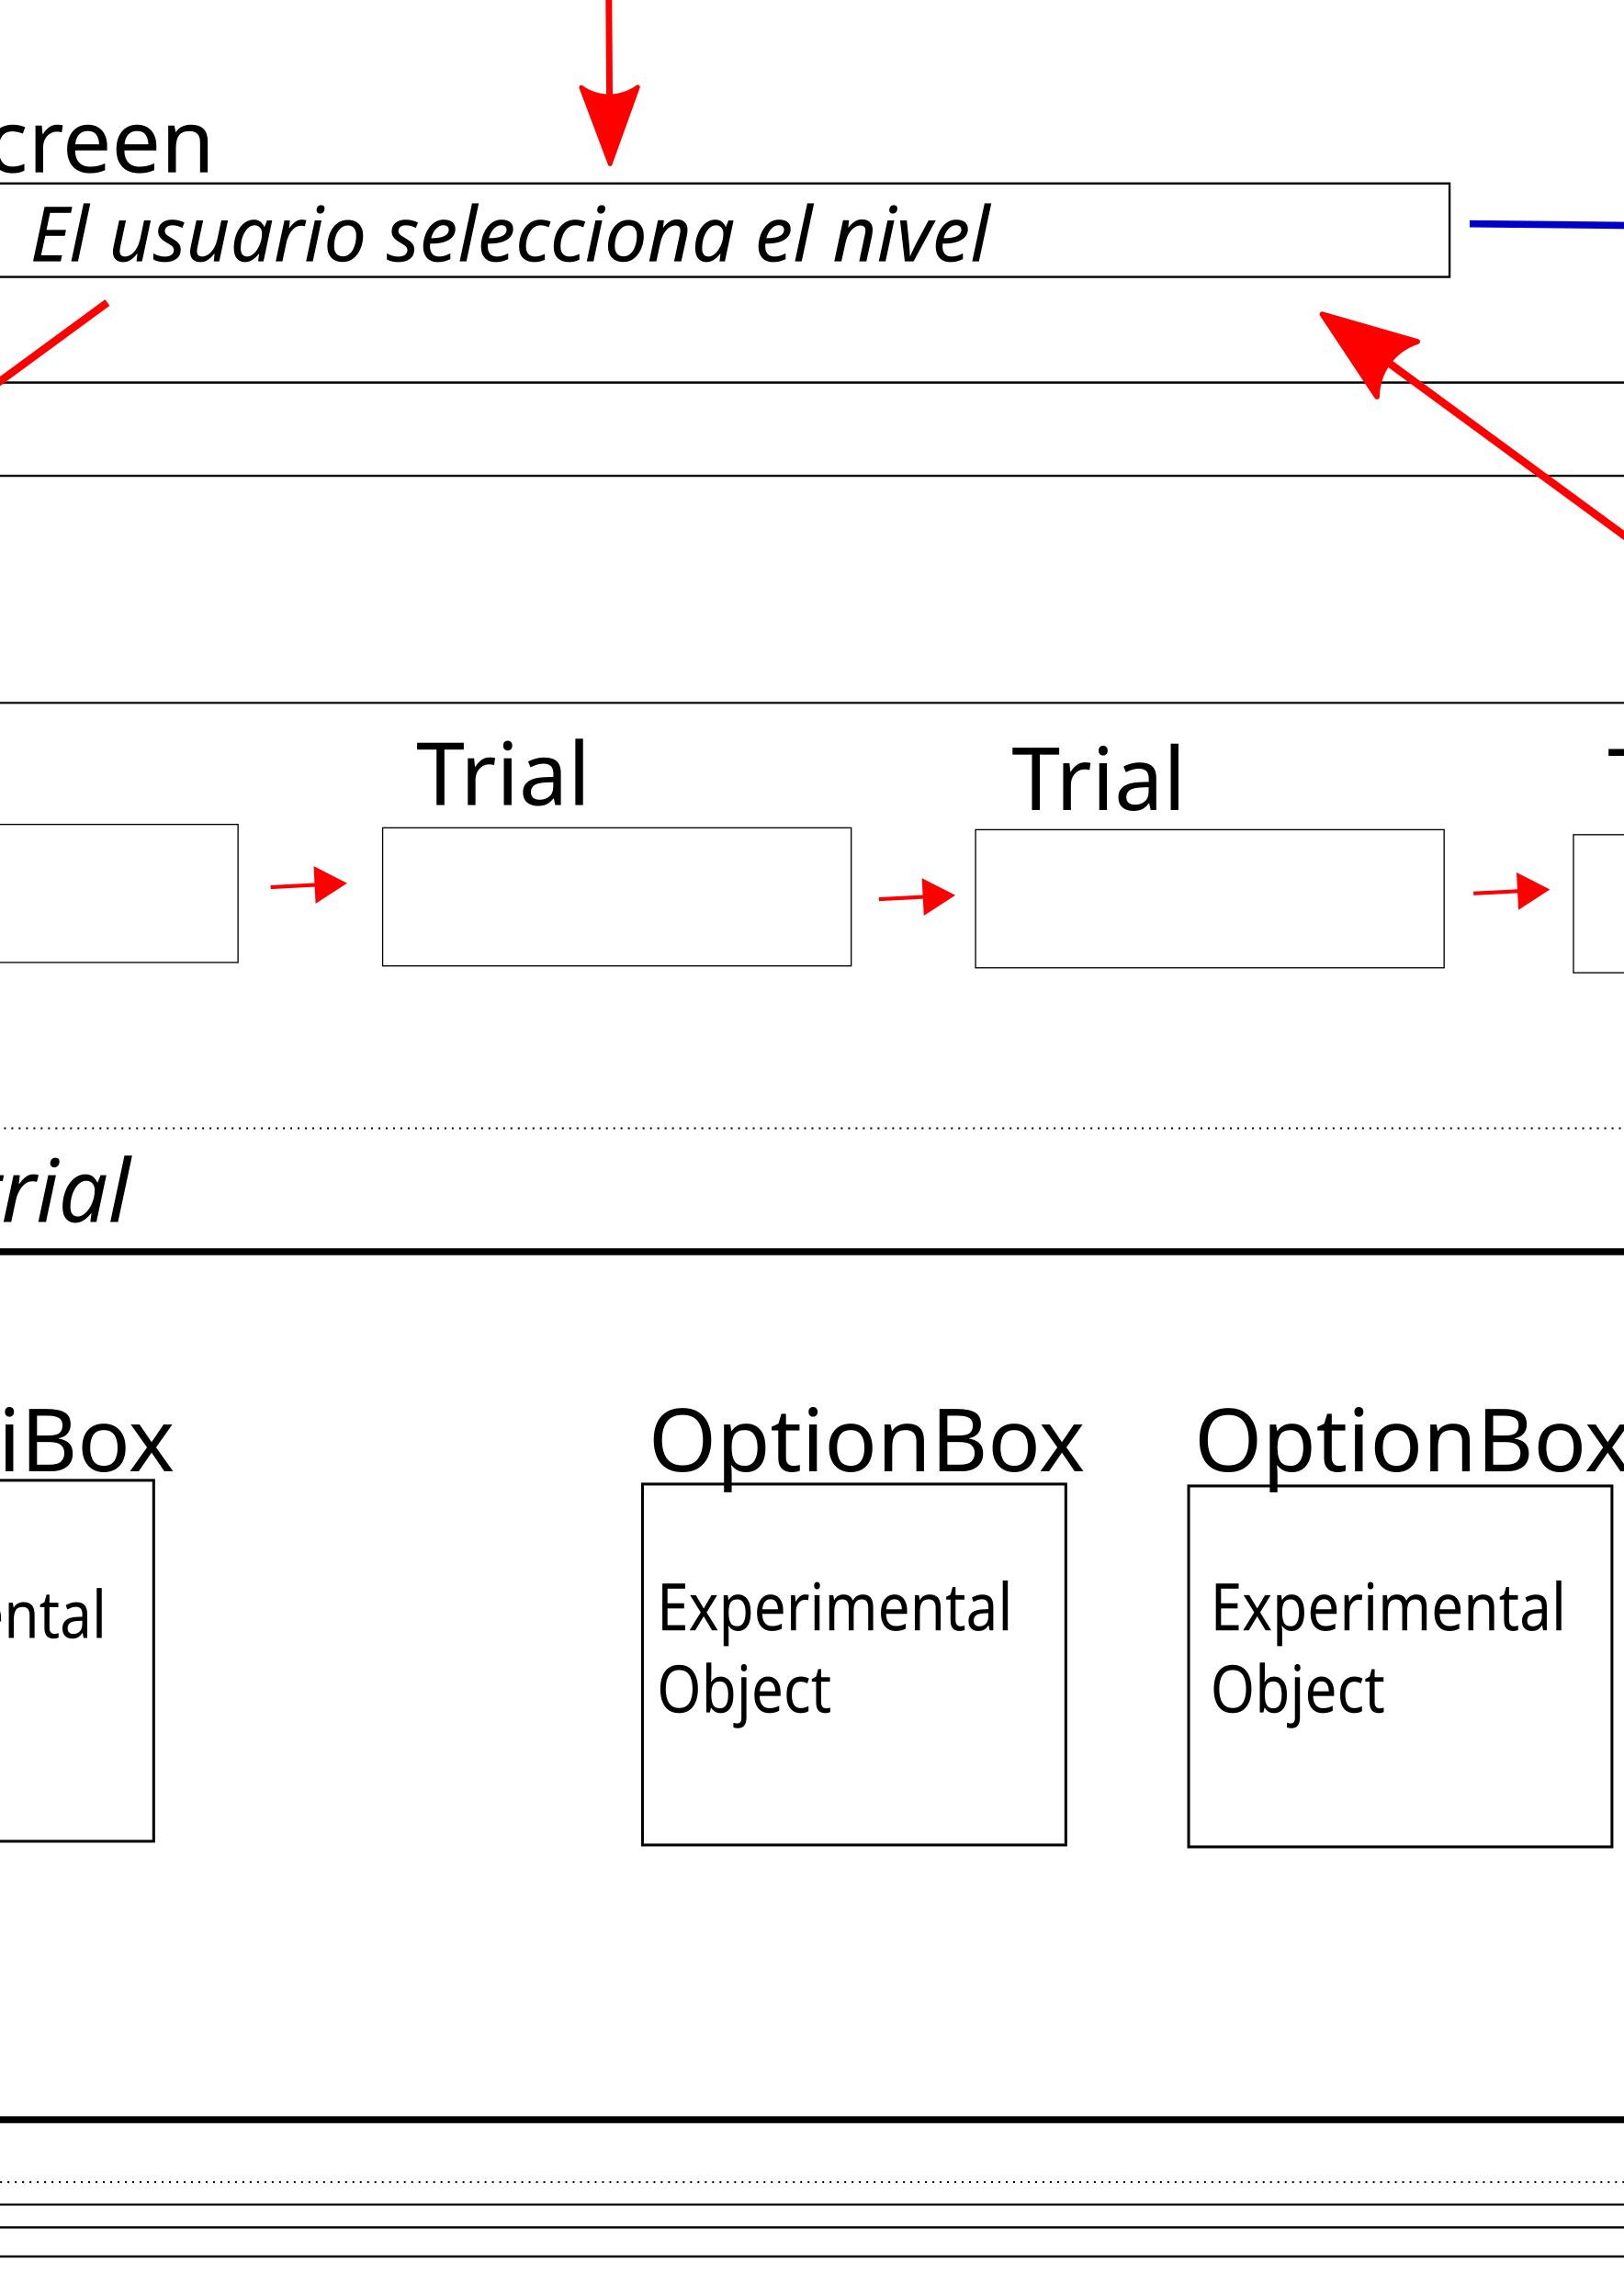
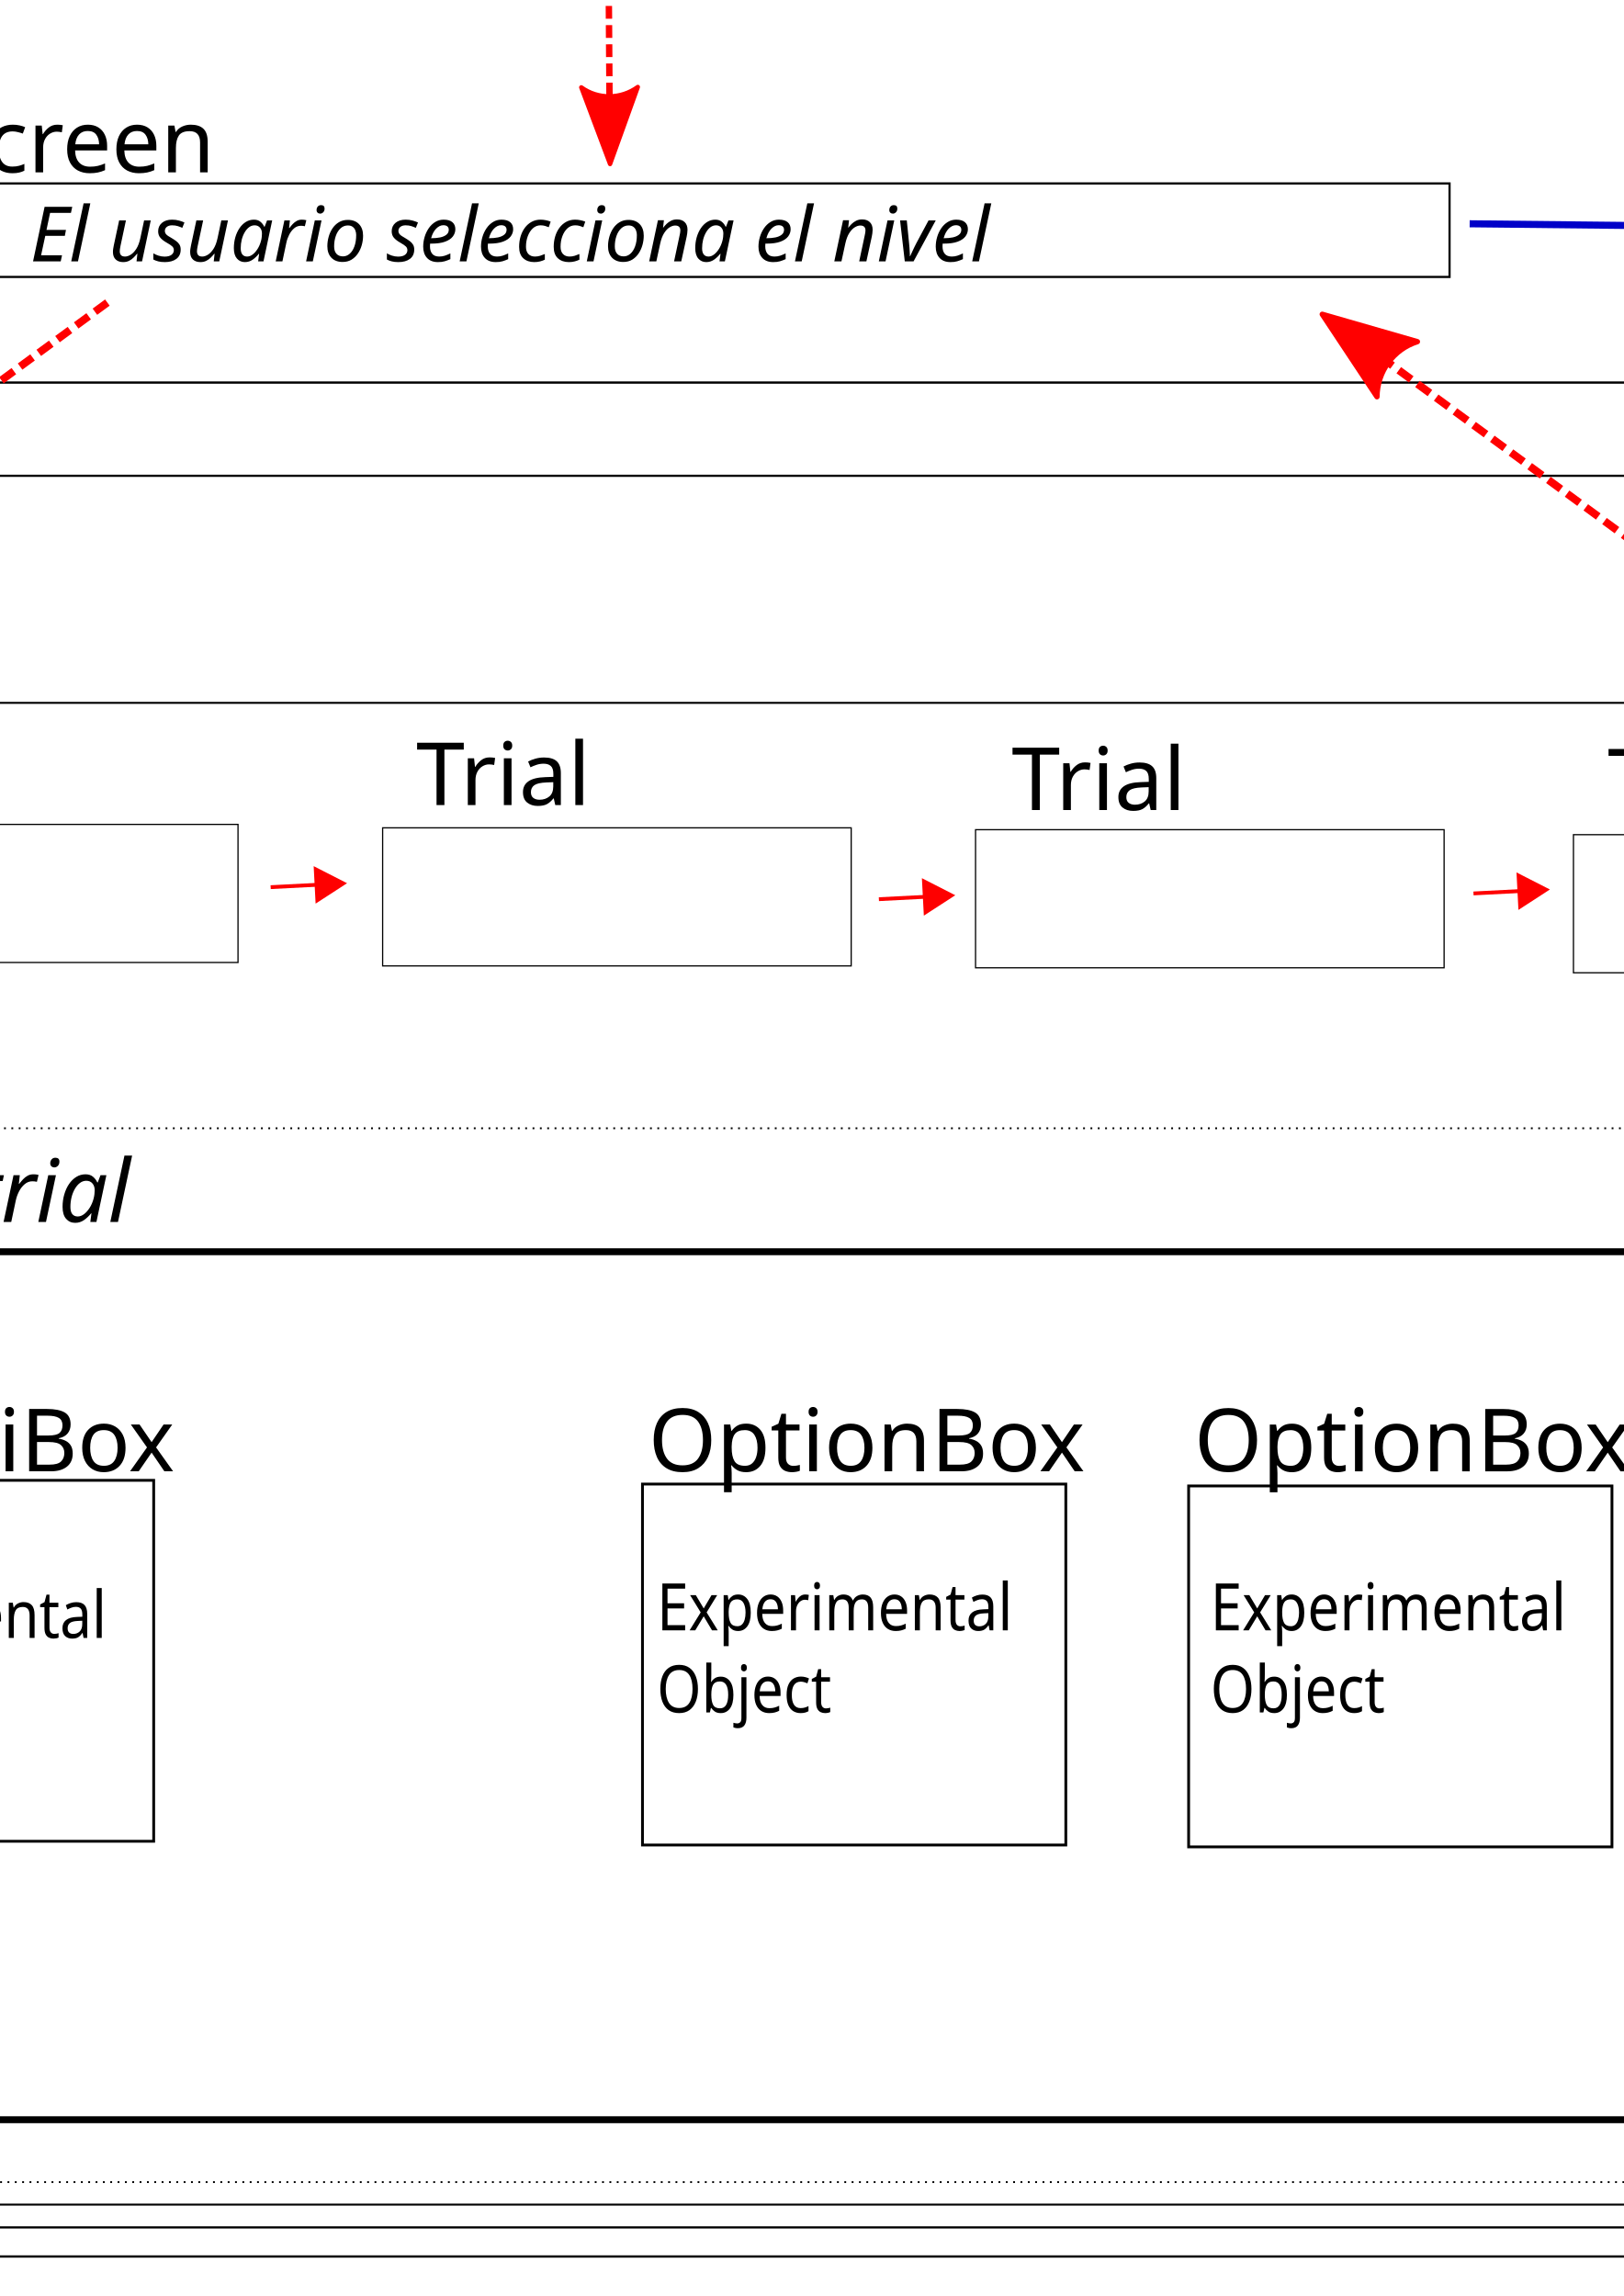
<svg xmlns="http://www.w3.org/2000/svg" width="210mm" height="297mm" viewBox="0 0 744.094 1052.362" id="svg2" version="1.1">
  <defs id="defs4">
    <marker orient="auto" refY="0.0" refX="0.0" id="TriangleOutL" style="overflow:visible">
      <path id="path4749" d="M 5.77,0.0 L -2.88,5.0 L -2.88,-5.0 L 5.77,0.0 z " style="fill-rule:evenodd;stroke:#fe0000;stroke-width:1pt;stroke-opacity:1;fill:#fe0000;fill-opacity:1" transform="scale(0.8)" />
    </marker>
    <marker orient="auto" refY="0.0" refX="0.0" id="Arrow2Lend" style="overflow:visible;">
      <path id="path4628" style="fill-rule:evenodd;stroke-width:0.625;stroke-linejoin:round;stroke:#000000;stroke-opacity:1;fill:#000000;fill-opacity:1" d="M 8.719,4.034 L -2.207,0.016 L 8.719,-4.002 C 6.973,-1.63 6.983,1.616 8.719,4.034 z " transform="scale(1.1) rotate(180) translate(1,0)" />
    </marker>
    <marker orient="auto" refY="0.0" refX="0.0" id="Arrow1Lstart" style="overflow:visible">
      <path id="path4607" d="M 0.0,0.0 L 5.0,-5.0 L -12.5,0.0 L 5.0,5.0 L 0.0,0.0 z " style="fill-rule:evenodd;stroke:#000000;stroke-width:1pt;stroke-opacity:1;fill:#000000;fill-opacity:1" transform="scale(0.8) translate(12.5,0)" />
    </marker>
    <marker orient="auto" refY="0" refX="0" id="Arrow2Lend-7" style="overflow:visible">
      <path id="path4628-4" style="fill:#0000d1;fill-opacity:1;fill-rule:evenodd;stroke:#0000d1;stroke-width:0.625;stroke-linejoin:round;stroke-opacity:1" d="M 8.719,4.034 -2.207,0.016 8.719,-4.002 c -1.745,2.372 -1.735,5.617 -6e-7,8.035 z" transform="matrix(-1.1,0,0,-1.1,-1.1,0)" />
    </marker>
    <marker orient="auto" refY="0" refX="0" id="Arrow2Lend-7-8" style="overflow:visible">
      <path id="path4628-4-8" style="fill:#000000;fill-opacity:1;fill-rule:evenodd;stroke:#000000;stroke-width:0.625;stroke-linejoin:round;stroke-opacity:1" d="M 8.719,4.034 -2.207,0.016 8.719,-4.002 c -1.745,2.372 -1.735,5.617 -6e-7,8.035 z" transform="matrix(-1.1,0,0,-1.1,-1.1,0)" />
    </marker>
    <marker orient="auto" refY="0" refX="0" id="Arrow2Lend-7-8-5" style="overflow:visible">
      <path id="path4628-4-8-6" style="fill:#000000;fill-opacity:1;fill-rule:evenodd;stroke:#000000;stroke-width:0.625;stroke-linejoin:round;stroke-opacity:1" d="M 8.719,4.034 -2.207,0.016 8.719,-4.002 c -1.745,2.372 -1.735,5.617 -6e-7,8.035 z" transform="matrix(-1.1,0,0,-1.1,-1.1,0)" />
    </marker>
    <marker orient="auto" refY="0" refX="0" id="Arrow2Lend-7-8-6" style="overflow:visible">
      <path id="path4628-4-8-8" style="fill:#0000ca;fill-opacity:1;fill-rule:evenodd;stroke:#0000ca;stroke-width:0.625;stroke-linejoin:round;stroke-opacity:1" d="M 8.719,4.034 -2.207,0.016 8.719,-4.002 c -1.745,2.372 -1.735,5.617 -6e-7,8.035 z" transform="matrix(-1.1,0,0,-1.1,-1.1,0)" />
    </marker>
    <marker orient="auto" refY="0" refX="0" id="TriangleOutL-8" style="overflow:visible">
      <path id="path4749-8" d="m 5.77,0 -8.65,5 0,-10 8.65,5 z" style="fill:#fe0000;fill-opacity:1;fill-rule:evenodd;stroke:#fe0000;stroke-width:1pt;stroke-opacity:1" transform="scale(0.8,0.8)" />
    </marker>
    <marker orient="auto" refY="0" refX="0" id="TriangleOutL-8-8" style="overflow:visible">
      <path id="path4749-8-7" d="m 5.77,0 -8.65,5 0,-10 8.65,5 z" style="fill:#fe0000;fill-opacity:1;fill-rule:evenodd;stroke:#fe0000;stroke-width:1pt;stroke-opacity:1" transform="scale(0.8,0.8)" />
    </marker>
    <marker orient="auto" refY="0" refX="0" id="TriangleOutL-8-8-2" style="overflow:visible">
      <path id="path4749-8-7-4" d="m 5.77,0 -8.65,5 0,-10 8.65,5 z" style="fill:#fe0000;fill-opacity:1;fill-rule:evenodd;stroke:#fe0000;stroke-width:1pt;stroke-opacity:1" transform="scale(0.8,0.8)" />
    </marker>
    <marker orient="auto" refY="0" refX="0" id="Arrow2Lend-7-0" style="overflow:visible">
      <path id="path4628-4-5" style="fill:#0000c3;fill-opacity:1;fill-rule:evenodd;stroke:#0000c3;stroke-width:0.625;stroke-linejoin:round;stroke-opacity:1" d="M 8.719,4.034 -2.207,0.016 8.719,-4.002 c -1.745,2.372 -1.735,5.617 -6e-7,8.035 z" transform="matrix(-1.1,0,0,-1.1,-1.1,0)" />
    </marker>
    <marker orient="auto" refY="0" refX="0" id="Arrow2Lend-7-0-3" style="overflow:visible">
      <path id="path4628-4-5-2" style="fill:#0000c8;fill-opacity:1;fill-rule:evenodd;stroke:#0000c8;stroke-width:0.625;stroke-linejoin:round;stroke-opacity:1" d="M 8.719,4.034 -2.207,0.016 8.719,-4.002 c -1.745,2.372 -1.735,5.617 -6e-7,8.035 z" transform="matrix(-1.1,0,0,-1.1,-1.1,0)" />
    </marker>
    <marker orient="auto" refY="0" refX="0" id="Arrow2Lend-7-2" style="overflow:visible">
      <path id="path4628-4-1" style="fill:#000000;fill-opacity:1;fill-rule:evenodd;stroke:#000000;stroke-width:0.625;stroke-linejoin:round;stroke-opacity:1" d="M 8.719,4.034 -2.207,0.016 8.719,-4.002 c -1.745,2.372 -1.735,5.617 -6e-7,8.035 z" transform="matrix(-1.1,0,0,-1.1,-1.1,0)" />
    </marker>
    <marker orient="auto" refY="0" refX="0" id="Arrow2Lend-7-8-6-4" style="overflow:visible">
      <path id="path4628-4-8-8-9" style="fill:#0000cc;fill-opacity:1;fill-rule:evenodd;stroke:#0000cc;stroke-width:0.625;stroke-linejoin:round;stroke-opacity:1" d="M 8.719,4.034 -2.207,0.016 8.719,-4.002 c -1.745,2.372 -1.735,5.617 -6e-7,8.035 z" transform="matrix(-1.1,0,0,-1.1,-1.1,0)" />
    </marker>
    <marker orient="auto" refY="0" refX="0" id="Arrow2Lend-7-8-6-4-2" style="overflow:visible">
      <path id="path4628-4-8-8-9-1" style="fill:#000000;fill-opacity:1;fill-rule:evenodd;stroke:#000000;stroke-width:0.625;stroke-linejoin:round;stroke-opacity:1" d="M 8.719,4.034 -2.207,0.016 8.719,-4.002 c -1.745,2.372 -1.735,5.617 -6e-7,8.035 z" transform="matrix(-1.1,0,0,-1.1,-1.1,0)" />
    </marker>
    <marker orient="auto" refY="0" refX="0" id="Arrow2Lend-7-8-6-4-2-2" style="overflow:visible">
      <path id="path4628-4-8-8-9-1-0" style="fill:#483737;fill-opacity:1;fill-rule:evenodd;stroke:#ff0000;stroke-width:0.625;stroke-linejoin:round;stroke-opacity:1" d="M 8.719,4.034 -2.207,0.016 8.719,-4.002 c -1.745,2.372 -1.735,5.617 -6e-7,8.035 z" transform="matrix(-1.1,0,0,-1.1,-1.1,0)" />
    </marker>
    <marker orient="auto" refY="0" refX="0" id="Arrow2Lend-7-8-6-4-2-2-2" style="overflow:visible">
      <path id="path4628-4-8-8-9-1-0-9" style="fill:#ff0000;fill-opacity:1;fill-rule:evenodd;stroke:#ff0000;stroke-width:0.625;stroke-linejoin:round;stroke-opacity:1" d="M 8.719,4.034 -2.207,0.016 8.719,-4.002 c -1.745,2.372 -1.735,5.617 -6e-7,8.035 z" transform="matrix(-1.1,0,0,-1.1,-1.1,0)" />
    </marker>
    <marker orient="auto" refY="0" refX="0" id="Arrow2Lend-7-8-6-4-2-2-2-4" style="overflow:visible">
      <path id="path4628-4-8-8-9-1-0-9-3" style="fill:#ff0000;fill-opacity:1;fill-rule:evenodd;stroke:#ff0000;stroke-width:0.625;stroke-linejoin:round;stroke-opacity:1" d="M 8.719,4.034 -2.207,0.016 8.719,-4.002 c -1.745,2.372 -1.735,5.617 -6e-7,8.035 z" transform="matrix(-1.1,0,0,-1.1,-1.1,0)" />
    </marker>
    <marker orient="auto" refY="0" refX="0" id="Arrow2Lend-7-8-6-4-2-2-2-4-6" style="overflow:visible">
      <path id="path4628-4-8-8-9-1-0-9-3-1" style="fill:#ff0000;fill-opacity:1;fill-rule:evenodd;stroke:#ff0000;stroke-width:0.625;stroke-linejoin:round;stroke-opacity:1" d="M 8.719,4.034 -2.207,0.016 8.719,-4.002 c -1.745,2.372 -1.735,5.617 -6e-7,8.035 z" transform="matrix(-1.1,0,0,-1.1,-1.1,0)" />
    </marker>
    <marker orient="auto" refY="0" refX="0" id="Arrow2Lend-7-0-0" style="overflow:visible">
      <path id="path4628-4-5-3" style="fill:#0000c3;fill-opacity:1;fill-rule:evenodd;stroke:#0000c3;stroke-width:0.625;stroke-linejoin:round;stroke-opacity:1" d="M 8.719,4.034 -2.207,0.016 8.719,-4.002 c -1.745,2.372 -1.735,5.617 -6e-7,8.035 z" transform="matrix(-1.1,0,0,-1.1,-1.1,0)" />
    </marker>
  </defs>
  <g id="layer1">
    <rect style="color:#000000;clip-rule:nonzero;display:inline;overflow:visible;visibility:visible;opacity:1;isolation:auto;mix-blend-mode:normal;color-interpolation:sRGB;color-interpolation-filters:linearRGB;solid-color:#000000;solid-opacity:1;fill:none;fill-opacity:1;fill-rule:evenodd;stroke:#000000;stroke-width:1px;stroke-linecap:butt;stroke-linejoin:miter;stroke-miterlimit:4;stroke-dasharray:none;stroke-dashoffset:0;stroke-opacity:1;color-rendering:auto;image-rendering:auto;shape-rendering:auto;text-rendering:auto;enable-background:accumulate" id="rect4166" width="802.857" height="42.857" x="-140" y="-127.638" />
    <rect style="color:#000000;clip-rule:nonzero;display:inline;overflow:visible;visibility:visible;opacity:1;isolation:auto;mix-blend-mode:normal;color-interpolation:sRGB;color-interpolation-filters:linearRGB;solid-color:#000000;solid-opacity:1;fill:none;fill-opacity:1;fill-rule:evenodd;stroke:#000000;stroke-width:1px;stroke-linecap:butt;stroke-linejoin:miter;stroke-miterlimit:4;stroke-dasharray:none;stroke-dashoffset:0;stroke-opacity:1;color-rendering:auto;image-rendering:auto;shape-rendering:auto;text-rendering:auto;enable-background:accumulate" id="rect4166-2" width="802.857" height="42.857" x="-138.571" y="84.077" />
    <rect style="color:#000000;clip-rule:nonzero;display:inline;overflow:visible;visibility:visible;opacity:1;isolation:auto;mix-blend-mode:normal;color-interpolation:sRGB;color-interpolation-filters:linearRGB;solid-color:#000000;solid-opacity:1;fill:none;fill-opacity:1;fill-rule:evenodd;stroke:#000000;stroke-width:1px;stroke-linecap:butt;stroke-linejoin:miter;stroke-miterlimit:4;stroke-dasharray:none;stroke-dashoffset:0;stroke-opacity:1;color-rendering:auto;image-rendering:auto;shape-rendering:auto;text-rendering:auto;enable-background:accumulate" id="rect4185" width="1740" height="802.857" x="-580" y="218.076" />
    <rect style="color:#000000;clip-rule:nonzero;display:inline;overflow:visible;visibility:visible;opacity:1;isolation:auto;mix-blend-mode:normal;color-interpolation:sRGB;color-interpolation-filters:linearRGB;solid-color:#000000;solid-opacity:1;fill:none;fill-opacity:1;fill-rule:evenodd;stroke:#000000;stroke-width:0.841;stroke-linecap:butt;stroke-linejoin:miter;stroke-miterlimit:4;stroke-dasharray:0.841, 2.523;stroke-dashoffset:0;stroke-opacity:1;color-rendering:auto;image-rendering:auto;shape-rendering:auto;text-rendering:auto;enable-background:accumulate" id="rect4187" width="1611.588" height="483.016" x="-522.937" y="517.14" />
    <rect style="color:#000000;clip-rule:nonzero;display:inline;overflow:visible;visibility:visible;opacity:1;isolation:auto;mix-blend-mode:normal;color-interpolation:sRGB;color-interpolation-filters:linearRGB;solid-color:#000000;solid-opacity:1;fill:none;fill-opacity:1;fill-rule:evenodd;stroke:#000000;stroke-width:0.563px;stroke-linecap:butt;stroke-linejoin:miter;stroke-miterlimit:4;stroke-dasharray:none;stroke-dashoffset:0;stroke-opacity:1;color-rendering:auto;image-rendering:auto;shape-rendering:auto;text-rendering:auto;enable-background:accumulate" id="rect4189" width="214.723" height="63.294" x="-105.647" y="377.858" />
    <rect style="color:#000000;clip-rule:nonzero;display:inline;overflow:visible;visibility:visible;opacity:1;isolation:auto;mix-blend-mode:normal;color-interpolation:sRGB;color-interpolation-filters:linearRGB;solid-color:#000000;solid-opacity:1;fill:none;fill-opacity:1;fill-rule:evenodd;stroke:#000000;stroke-width:0.563px;stroke-linecap:butt;stroke-linejoin:miter;stroke-miterlimit:4;stroke-dasharray:none;stroke-dashoffset:0;stroke-opacity:1;color-rendering:auto;image-rendering:auto;shape-rendering:auto;text-rendering:auto;enable-background:accumulate" id="rect4189-8" width="214.723" height="63.294" x="-377.361" y="377.001" />
    <rect style="color:#000000;clip-rule:nonzero;display:inline;overflow:visible;visibility:visible;opacity:1;isolation:auto;mix-blend-mode:normal;color-interpolation:sRGB;color-interpolation-filters:linearRGB;solid-color:#000000;solid-opacity:1;fill:none;fill-opacity:1;fill-rule:evenodd;stroke:#000000;stroke-width:0.563px;stroke-linecap:butt;stroke-linejoin:miter;stroke-miterlimit:4;stroke-dasharray:none;stroke-dashoffset:0;stroke-opacity:1;color-rendering:auto;image-rendering:auto;shape-rendering:auto;text-rendering:auto;enable-background:accumulate" id="rect4189-7" width="214.723" height="63.294" x="447.067" y="380.287" />
    <rect style="color:#000000;clip-rule:nonzero;display:inline;overflow:visible;visibility:visible;opacity:1;isolation:auto;mix-blend-mode:normal;color-interpolation:sRGB;color-interpolation-filters:linearRGB;solid-color:#000000;solid-opacity:1;fill:none;fill-opacity:1;fill-rule:evenodd;stroke:#000000;stroke-width:0.563px;stroke-linecap:butt;stroke-linejoin:miter;stroke-miterlimit:4;stroke-dasharray:none;stroke-dashoffset:0;stroke-opacity:1;color-rendering:auto;image-rendering:auto;shape-rendering:auto;text-rendering:auto;enable-background:accumulate" id="rect4189-8-2" width="214.723" height="63.294" x="175.353" y="379.43" />
    <rect style="color:#000000;clip-rule:nonzero;display:inline;overflow:visible;visibility:visible;opacity:1;isolation:auto;mix-blend-mode:normal;color-interpolation:sRGB;color-interpolation-filters:linearRGB;solid-color:#000000;solid-opacity:1;fill:none;fill-opacity:1;fill-rule:evenodd;stroke:#000000;stroke-width:0.563px;stroke-linecap:butt;stroke-linejoin:miter;stroke-miterlimit:4;stroke-dasharray:none;stroke-dashoffset:0;stroke-opacity:1;color-rendering:auto;image-rendering:auto;shape-rendering:auto;text-rendering:auto;enable-background:accumulate" id="rect4189-8-2-2" width="214.723" height="63.294" x="721.067" y="382.572" />
    <rect style="color:#000000;clip-rule:nonzero;display:inline;overflow:visible;visibility:visible;opacity:1;isolation:auto;mix-blend-mode:normal;color-interpolation:sRGB;color-interpolation-filters:linearRGB;solid-color:#000000;solid-opacity:1;fill:none;fill-opacity:1;fill-rule:evenodd;stroke:#000000;stroke-width:3.163px;stroke-linecap:butt;stroke-linejoin:miter;stroke-miterlimit:4;stroke-dasharray:none;stroke-dashoffset:0;stroke-opacity:1;color-rendering:auto;image-rendering:auto;shape-rendering:auto;text-rendering:auto;enable-background:accumulate" id="rect4189-8-2-9" width="1077.837" height="397.837" x="-266.061" y="573.729" />
    <rect style="color:#000000;clip-rule:nonzero;display:inline;overflow:visible;visibility:visible;opacity:1;isolation:auto;mix-blend-mode:normal;color-interpolation:sRGB;color-interpolation-filters:linearRGB;solid-color:#000000;solid-opacity:1;fill:none;fill-opacity:1;fill-rule:evenodd;stroke:#000000;stroke-width:1.282px;stroke-linecap:butt;stroke-linejoin:miter;stroke-miterlimit:4;stroke-dasharray:none;stroke-dashoffset:0;stroke-opacity:1;color-rendering:auto;image-rendering:auto;shape-rendering:auto;text-rendering:auto;enable-background:accumulate" id="rect4294" width="194.004" height="165.432" x="-123.573" y="678.503" />
    <rect style="color:#000000;clip-rule:nonzero;display:inline;overflow:visible;visibility:visible;opacity:1;isolation:auto;mix-blend-mode:normal;color-interpolation:sRGB;color-interpolation-filters:linearRGB;solid-color:#000000;solid-opacity:1;fill:none;fill-opacity:1;fill-rule:evenodd;stroke:#000000;stroke-width:1px;stroke-linecap:butt;stroke-linejoin:miter;stroke-miterlimit:4;stroke-dasharray:none;stroke-dashoffset:0;stroke-opacity:1;color-rendering:auto;image-rendering:auto;shape-rendering:auto;text-rendering:auto;enable-background:accumulate" id="rect4348" width="300" height="288.571" x="860" y="-141.066" />
    <text xml:space="preserve" style="font-style:italic;font-variant:normal;font-weight:normal;font-stretch:normal;font-size:35px;line-height:125%;font-family:sans-serif;-inkscape-font-specification:'sans-serif, Italic';text-align:start;letter-spacing:0px;word-spacing:0px;writing-mode:lr-tb;text-anchor:start;fill:#000000;fill-opacity:1;stroke:none;stroke-width:1px;stroke-linecap:butt;stroke-linejoin:miter;stroke-opacity:1" x="126.571" y="-91.352" id="text4350">
      <tspan id="tspan4352" x="126.571" y="-91.352" rotate="0 0 0 0 0 0 0 0 0 0 0 0 0 0 0 0 0" style="font-style:italic;font-variant:normal;font-weight:normal;font-stretch:normal;font-size:35px;line-height:125%;font-family:sans-serif;-inkscape-font-specification:'sans-serif, Italic';text-align:start;writing-mode:lr-tb;text-anchor:start">Se inicia sesión</tspan>
    </text>
    <text xml:space="preserve" style="font-style:italic;font-variant:normal;font-weight:normal;font-stretch:normal;font-size:35px;line-height:125%;font-family:sans-serif;-inkscape-font-specification:'sans-serif, Italic';text-align:start;letter-spacing:0px;word-spacing:0px;writing-mode:lr-tb;text-anchor:start;fill:#000000;fill-opacity:1;stroke:none;stroke-width:1px;stroke-linecap:butt;stroke-linejoin:miter;stroke-opacity:1" x="13.714" y="119.791" id="text4354">
      <tspan id="tspan4356" x="13.714" y="119.791" style="font-style:italic;font-variant:normal;font-weight:normal;font-stretch:normal;font-size:35px;line-height:125%;font-family:sans-serif;-inkscape-font-specification:'sans-serif, Italic';text-align:start;writing-mode:lr-tb;text-anchor:start">El usuario selecciona el nivel</tspan>
    </text>
    <text xml:space="preserve" style="font-style:normal;font-weight:normal;font-size:40px;line-height:125%;font-family:sans-serif;letter-spacing:0px;word-spacing:0px;fill:#000000;fill-opacity:1;stroke:none;stroke-width:1px;stroke-linecap:butt;stroke-linejoin:miter;stroke-opacity:1" x="-556.599" y="315.756" id="text4358">
      <tspan id="tspan4360" x="-556.599" y="315.756">Level</tspan>
    </text>
    <text xml:space="preserve" style="font-style:normal;font-weight:normal;font-size:40px;line-height:125%;font-family:sans-serif;letter-spacing:0px;word-spacing:0px;fill:#000000;fill-opacity:1;stroke:none;stroke-width:1px;stroke-linecap:butt;stroke-linejoin:miter;stroke-opacity:1" x="-517.429" y="508.934" id="text4362">
      <tspan id="tspan4364" x="-517.429" y="508.934">Level Render</tspan>
    </text>
    <text xml:space="preserve" style="font-style:normal;font-weight:normal;font-size:40px;line-height:125%;font-family:sans-serif;letter-spacing:0px;word-spacing:0px;fill:#000000;fill-opacity:1;stroke:none;stroke-width:1px;stroke-linecap:butt;stroke-linejoin:miter;stroke-opacity:1" x="-364.286" y="369.219" id="text4366">
      <tspan id="tspan4368" x="-364.286" y="369.219">Trial</tspan>
    </text>
    <text xml:space="preserve" style="font-style:normal;font-weight:normal;font-size:40px;line-height:125%;font-family:sans-serif;letter-spacing:0px;word-spacing:0px;fill:#000000;fill-opacity:1;stroke:none;stroke-width:1px;stroke-linecap:butt;stroke-linejoin:miter;stroke-opacity:1" x="862.857" y="-149.638" id="text4370">
      <tspan id="tspan4372" x="862.857" y="-149.638">Internet</tspan>
    </text>
    <text xml:space="preserve" style="font-style:normal;font-weight:normal;font-size:40px;line-height:125%;font-family:sans-serif;letter-spacing:0px;word-spacing:0px;fill:#000000;fill-opacity:1;stroke:none;stroke-width:1px;stroke-linecap:butt;stroke-linejoin:miter;stroke-opacity:1" x="-268.571" y="560.076" id="text4374">
      <tspan id="tspan4376" x="-268.571" y="560.076" style="-inkscape-font-specification:'sans-serif, Italic';font-family:sans-serif;font-weight:normal;font-style:italic;font-stretch:normal;font-variant:normal;font-size:40px;text-anchor:start;text-align:start;writing-mode:lr;line-height:125%">Contenido del trial</tspan>
    </text>
    <text xml:space="preserve" style="font-style:normal;font-weight:normal;font-size:40px;line-height:125%;font-family:sans-serif;letter-spacing:0px;word-spacing:0px;fill:#000000;fill-opacity:1;stroke:none;stroke-width:1px;stroke-linecap:butt;stroke-linejoin:miter;stroke-opacity:1" x="-120" y="674.362" id="text4378">
      <tspan id="tspan4380" x="-120" y="674.362">StimuliBox</tspan>
    </text>
    <text xml:space="preserve" style="font-style:normal;font-weight:normal;font-size:40px;line-height:125%;font-family:sans-serif;letter-spacing:0px;word-spacing:0px;fill:#000000;fill-opacity:1;stroke:none;stroke-width:1px;stroke-linecap:butt;stroke-linejoin:miter;stroke-opacity:1" x="297.143" y="674.362" id="text4382">
      <tspan id="tspan4384" x="297.143" y="674.362">OptionBox</tspan>
    </text>
    <text xml:space="preserve" style="font-style:normal;font-weight:normal;font-size:28.064px;line-height:125%;font-family:sans-serif;letter-spacing:0px;word-spacing:0px;fill:#000000;fill-opacity:1;stroke:none;stroke-width:1px;stroke-linecap:butt;stroke-linejoin:miter;stroke-opacity:1" x="-122.507" y="699.924" id="text4386" transform="scale(0.9322975,1.072619)">
      <tspan x="-122.507" y="699.924" id="tspan4398">Experimental</tspan>
      <tspan x="-122.507" y="735.005" id="tspan4538">Object</tspan>
    </text>
    <text xml:space="preserve" style="font-style:normal;font-weight:normal;font-size:40px;line-height:125%;font-family:sans-serif;letter-spacing:0px;word-spacing:0px;fill:#000000;fill-opacity:1;stroke:none;stroke-width:1px;stroke-linecap:butt;stroke-linejoin:miter;stroke-opacity:1" x="-92.403" y="368.703" id="text4366-2">
      <tspan id="tspan4368-7" x="-92.403" y="368.703">Trial</tspan>
    </text>
    <text xml:space="preserve" style="font-style:normal;font-weight:normal;font-size:40px;line-height:125%;font-family:sans-serif;letter-spacing:0px;word-spacing:0px;fill:#000000;fill-opacity:1;stroke:none;stroke-width:1px;stroke-linecap:butt;stroke-linejoin:miter;stroke-opacity:1" x="190.74" y="368.989" id="text4366-6">
      <tspan id="tspan4368-1" x="190.74" y="368.989">Trial</tspan>
    </text>
    <text xml:space="preserve" style="font-style:normal;font-weight:normal;font-size:40px;line-height:125%;font-family:sans-serif;letter-spacing:0px;word-spacing:0px;fill:#000000;fill-opacity:1;stroke:none;stroke-width:1px;stroke-linecap:butt;stroke-linejoin:miter;stroke-opacity:1" x="463.597" y="371.274" id="text4366-3">
      <tspan id="tspan4368-2" x="463.597" y="371.274">Trial</tspan>
    </text>
    <text xml:space="preserve" style="font-style:normal;font-weight:normal;font-size:40px;line-height:125%;font-family:sans-serif;letter-spacing:0px;word-spacing:0px;fill:#000000;fill-opacity:1;stroke:none;stroke-width:1px;stroke-linecap:butt;stroke-linejoin:miter;stroke-opacity:1" x="736.74" y="371.846" id="text4366-1">
      <tspan id="tspan4368-5" x="736.74" y="371.846">Trial</tspan>
    </text>
    <rect style="color:#000000;clip-rule:nonzero;display:inline;overflow:visible;visibility:visible;opacity:1;isolation:auto;mix-blend-mode:normal;color-interpolation:sRGB;color-interpolation-filters:linearRGB;solid-color:#000000;solid-opacity:1;fill:none;fill-opacity:1;fill-rule:evenodd;stroke:#000000;stroke-width:1.282px;stroke-linecap:butt;stroke-linejoin:miter;stroke-miterlimit:4;stroke-dasharray:none;stroke-dashoffset:0;stroke-opacity:1;color-rendering:auto;image-rendering:auto;shape-rendering:auto;text-rendering:auto;enable-background:accumulate" id="rect4294-9" width="194.004" height="165.432" x="294.427" y="680.218" />
    <rect style="color:#000000;clip-rule:nonzero;display:inline;overflow:visible;visibility:visible;opacity:1;isolation:auto;mix-blend-mode:normal;color-interpolation:sRGB;color-interpolation-filters:linearRGB;solid-color:#000000;solid-opacity:1;fill:none;fill-opacity:1;fill-rule:evenodd;stroke:#000000;stroke-width:1.282px;stroke-linecap:butt;stroke-linejoin:miter;stroke-miterlimit:4;stroke-dasharray:none;stroke-dashoffset:0;stroke-opacity:1;color-rendering:auto;image-rendering:auto;shape-rendering:auto;text-rendering:auto;enable-background:accumulate" id="rect4294-7" width="194.004" height="165.432" x="544.712" y="681.075" />
    <text xml:space="preserve" style="font-style:normal;font-weight:normal;font-size:40px;line-height:125%;font-family:sans-serif;letter-spacing:0px;word-spacing:0px;fill:#000000;fill-opacity:1;stroke:none;stroke-width:1px;stroke-linecap:butt;stroke-linejoin:miter;stroke-opacity:1" x="547.257" y="674.373" id="text4382-6">
      <tspan id="tspan4384-2" x="547.257" y="674.373">OptionBox</tspan>
    </text>
    <text xml:space="preserve" style="font-style:normal;font-weight:normal;font-size:28.064px;line-height:125%;font-family:sans-serif;letter-spacing:0px;word-spacing:0px;fill:#000000;fill-opacity:1;stroke:none;stroke-width:1px;stroke-linecap:butt;stroke-linejoin:miter;stroke-opacity:1" x="322.867" y="696.676" id="text4386-4" transform="scale(0.9322975,1.072619)">
      <tspan x="322.867" y="696.676" id="tspan4398-0">Experimental</tspan>
      <tspan x="322.867" y="731.756" id="tspan4538-8">Object</tspan>
    </text>
    <text xml:space="preserve" style="font-style:normal;font-weight:normal;font-size:28.064px;line-height:125%;font-family:sans-serif;letter-spacing:0px;word-spacing:0px;fill:#000000;fill-opacity:1;stroke:none;stroke-width:1px;stroke-linecap:butt;stroke-linejoin:miter;stroke-opacity:1" x="594.946" y="696.676" id="text4386-5" transform="scale(0.9322975,1.072619)">
      <tspan x="594.946" y="696.676" id="tspan4398-1">Experimental</tspan>
      <tspan x="594.946" y="731.756" id="tspan4538-6">Object</tspan>
    </text>
    <text xml:space="preserve" style="font-style:normal;font-weight:normal;font-size:40px;line-height:125%;font-family:sans-serif;letter-spacing:0px;word-spacing:0px;fill:#000000;fill-opacity:1;stroke:none;stroke-width:1px;stroke-linecap:butt;stroke-linejoin:miter;stroke-opacity:1" x="-902.754" y="-372.658" id="text4571" transform="matrix(0.00341433,-0.9999942,0.9999942,0.00341433,0,0)">
      <tspan id="tspan4573" x="-902.754" y="-372.658">RunningSound</tspan>
    </text>
    <text xml:space="preserve" style="font-style:normal;font-weight:normal;font-size:40px;line-height:125%;font-family:sans-serif;letter-spacing:0px;word-spacing:0px;fill:#000000;fill-opacity:1;stroke:none;stroke-width:1px;stroke-linecap:butt;stroke-linejoin:miter;stroke-opacity:1" x="-141.463" y="-134.955" id="text4575">
      <tspan id="tspan4577" x="-141.463" y="-134.955">Session</tspan>
    </text>
    <text xml:space="preserve" style="font-style:normal;font-weight:normal;font-size:40px;line-height:125%;font-family:sans-serif;letter-spacing:0px;word-spacing:0px;fill:#000000;fill-opacity:1;stroke:none;stroke-width:1px;stroke-linecap:butt;stroke-linejoin:miter;stroke-opacity:1" x="-485.366" y="269.435" id="text4579">
      <tspan x="-485.366" y="269.435" id="tspan4583">TouchInfo</tspan>
    </text>
    <rect style="color:#000000;clip-rule:nonzero;display:inline;overflow:visible;visibility:visible;opacity:1;isolation:auto;mix-blend-mode:normal;color-interpolation:sRGB;color-interpolation-filters:linearRGB;solid-color:#000000;solid-opacity:1;fill:none;fill-opacity:1;fill-rule:evenodd;stroke:#000000;stroke-width:1.046px;stroke-linecap:butt;stroke-linejoin:miter;stroke-miterlimit:4;stroke-dasharray:none;stroke-dashoffset:0;stroke-opacity:1;color-rendering:auto;image-rendering:auto;shape-rendering:auto;text-rendering:auto;enable-background:accumulate" id="rect4185-5" width="1778.978" height="858.909" x="-594.367" y="175.347" />
    <text xml:space="preserve" style="font-style:normal;font-weight:normal;font-size:40px;line-height:125%;font-family:sans-serif;letter-spacing:0px;word-spacing:0px;fill:#000000;fill-opacity:1;stroke:none;stroke-width:1px;stroke-linecap:butt;stroke-linejoin:miter;stroke-opacity:1" x="-590.244" y="169.435" id="text6195">
      <tspan id="tspan6197" x="-590.244" y="169.435">LevelScreen</tspan>
    </text>
    <text xml:space="preserve" style="font-style:normal;font-weight:normal;font-size:40px;line-height:125%;font-family:sans-serif;letter-spacing:0px;word-spacing:0px;fill:#000000;fill-opacity:1;stroke:none;stroke-width:1px;stroke-linecap:butt;stroke-linejoin:miter;stroke-opacity:1" x="-136.585" y="78.996" id="text6199">
      <tspan id="tspan6201" x="-136.585" y="78.996">MenuScreen</tspan>
    </text>
    <rect style="color:#000000;clip-rule:nonzero;display:inline;overflow:visible;visibility:visible;opacity:1;isolation:auto;mix-blend-mode:normal;color-interpolation:sRGB;color-interpolation-filters:linearRGB;solid-color:#000000;solid-opacity:1;fill:none;fill-opacity:1;fill-rule:evenodd;stroke:#000000;stroke-width:0.9px;stroke-linecap:butt;stroke-linejoin:miter;stroke-miterlimit:4;stroke-dasharray:none;stroke-dashoffset:0;stroke-opacity:1;color-rendering:auto;image-rendering:auto;shape-rendering:auto;text-rendering:auto;enable-background:accumulate" id="rect4185-4" width="1644.978" height="688.323" x="-538.343" y="322.152" />
    <text xml:space="preserve" style="font-style:normal;font-weight:normal;font-size:40px;line-height:125%;font-family:sans-serif;letter-spacing:0px;word-spacing:0px;fill:#000000;fill-opacity:1;stroke:none;stroke-width:1px;stroke-linecap:butt;stroke-linejoin:miter;stroke-opacity:1" x="-580.488" y="215.777" id="text6218">
      <tspan id="tspan6220" x="-580.488" y="215.777">LevelController</tspan>
    </text>
    <path style="fill:none;fill-rule:evenodd;stroke:#0000d1;stroke-width:2.402;stroke-linecap:butt;stroke-linejoin:miter;stroke-miterlimit:4;stroke-dasharray:none;stroke-opacity:1;marker-end:url(#Arrow2Lend-7)" d="m -541.136,225.951 35.145,57.49" id="path7988" />
    <path style="fill:none;fill-rule:evenodd;stroke:#fe0000;stroke-width:1.747;stroke-linecap:butt;stroke-linejoin:miter;stroke-miterlimit:4;stroke-dasharray:none;stroke-opacity:1;marker-end:url(#TriangleOutL)" d="m -151.497,407.845 25.104,-1.295" id="path7988-4" />
    <path style="fill:none;fill-rule:evenodd;stroke:#0000ca;stroke-width:3.422;stroke-linecap:butt;stroke-linejoin:miter;stroke-miterlimit:4;stroke-dasharray:none;stroke-opacity:1;marker-end:url(#Arrow2Lend-7-8-6)" d="m -152.011,775.833 -192.707,1.061" id="path7988-4-4" />
    <path style="fill:none;fill-rule:evenodd;stroke:#fe0000;stroke-width:1.747;stroke-linecap:butt;stroke-linejoin:miter;stroke-miterlimit:4;stroke-dasharray:none;stroke-opacity:1;marker-end:url(#TriangleOutL-8)" d="m 124.035,406.624 25.104,-1.295" id="path7988-4-3" />
    <path style="fill:none;fill-rule:evenodd;stroke:#fe0000;stroke-width:1.747;stroke-linecap:butt;stroke-linejoin:miter;stroke-miterlimit:4;stroke-dasharray:none;stroke-opacity:1;marker-end:url(#TriangleOutL-8-8)" d="m 402.767,412.137 25.104,-1.295" id="path7988-4-3-5" />
    <path style="fill:none;fill-rule:evenodd;stroke:#fe0000;stroke-width:1.747;stroke-linecap:butt;stroke-linejoin:miter;stroke-miterlimit:4;stroke-dasharray:none;stroke-opacity:1;marker-end:url(#TriangleOutL-8-8-2)" d="m 675.255,409.502 25.104,-1.295" id="path7988-4-3-5-5" />
    <path style="fill:none;fill-rule:evenodd;stroke:#0000c3;stroke-width:3.235;stroke-linecap:butt;stroke-linejoin:miter;stroke-miterlimit:4;stroke-dasharray:none;stroke-opacity:1;marker-end:url(#Arrow2Lend-7-0)" d="m 674.752,-103.523 158.916,1.68" id="path7988-7" />
    <path style="fill:none;fill-rule:evenodd;stroke:#0000c8;stroke-width:3.235;stroke-linecap:butt;stroke-linejoin:miter;stroke-miterlimit:4;stroke-dasharray:none;stroke-opacity:1;marker-end:url(#Arrow2Lend-7-0-3)" d="m 673.505,102.568 158.916,1.68" id="path7988-7-7" />
-     <path style="fill:none;fill-rule:evenodd;stroke:#0000cc;stroke-width:3.194;stroke-linecap:butt;stroke-linejoin:miter;stroke-miterlimit:4;stroke-dasharray:none;stroke-opacity:1;marker-end:url(#Arrow2Lend-7-8-6-4)" d="m 909.606,319.261 1.108,-160.657" id="path7988-4-4-4" />
+     <path style="fill:none;fill-rule:evenodd;stroke:#0000cc;stroke-width:3.557;stroke-linecap:butt;stroke-linejoin:miter;stroke-miterlimit:4;stroke-dasharray:none;stroke-opacity:1;marker-end:url(#Arrow2Lend-7-8-6-4)" d="m 928.718,373.103 1.02,-216.488" id="path7988-4-4-4" />
    <text xml:space="preserve" style="font-style:italic;font-variant:normal;font-weight:normal;font-stretch:normal;font-size:35px;line-height:125%;font-family:sans-serif;-inkscape-font-specification:'sans-serif, Italic';text-align:start;letter-spacing:0px;word-spacing:0px;writing-mode:lr-tb;text-anchor:start;fill:#000000;fill-opacity:1;stroke:none;stroke-width:1px;stroke-linecap:butt;stroke-linejoin:miter;stroke-opacity:1" x="895.634" y="-71.175" id="text4350-1">
      <tspan id="tspan4352-2" x="895.634" y="-71.175" rotate="0 0 0 0 0 0 0 0 0 0" style="font-style:italic;font-variant:normal;font-weight:normal;font-stretch:normal;font-size:35px;line-height:125%;font-family:sans-serif;-inkscape-font-specification:'sans-serif, Italic';text-align:start;writing-mode:lr-tb;text-anchor:start">Envio de </tspan>
      <tspan x="895.634" y="-27.425" rotate="0 0 0 0 0 0 0 0 0 0 0 0 0 0 0 0 0 0 0" style="font-style:italic;font-variant:normal;font-weight:normal;font-stretch:normal;font-size:35px;line-height:125%;font-family:sans-serif;-inkscape-font-specification:'sans-serif, Italic';text-align:start;writing-mode:lr-tb;text-anchor:start" id="tspan15754">datos al </tspan>
      <tspan x="895.634" y="16.325" rotate="0 0 0 0 0 0 0 0 0 0 0 0 0 0 0 0 0 0 0 0 0 0 0 0 0 0 0 0" style="font-style:italic;font-variant:normal;font-weight:normal;font-stretch:normal;font-size:35px;line-height:125%;font-family:sans-serif;-inkscape-font-specification:'sans-serif, Italic';text-align:start;writing-mode:lr-tb;text-anchor:start" id="tspan15756">servidor </tspan>
      <tspan x="895.634" y="60.075" style="font-style:italic;font-variant:normal;font-weight:normal;font-stretch:normal;font-size:35px;line-height:125%;font-family:sans-serif;-inkscape-font-specification:'sans-serif, Italic';text-align:start;writing-mode:lr-tb;text-anchor:start" id="tspan15758">web </tspan>
      <tspan x="895.634" y="103.825" rotate="0 0 0 0 0 0 0 0 0 0 0 0 0 0 0 0 0 0 0 0 0 0 0 0 0 0 0 0 0 0 0 0 0 0 0 0 0 0 0" style="font-style:italic;font-variant:normal;font-weight:normal;font-stretch:normal;font-size:35px;line-height:125%;font-family:sans-serif;-inkscape-font-specification:'sans-serif, Italic';text-align:start;writing-mode:lr-tb;text-anchor:start" id="tspan15760">json-server</tspan>
    </text>
-     <path style="fill:none;fill-rule:evenodd;stroke:#ff0000;stroke-width:2.93;stroke-linecap:butt;stroke-linejoin:miter;stroke-miterlimit:4;stroke-dasharray:none;stroke-opacity:1;marker-end:url(#Arrow2Lend-7-8-6-4-2-2-2)" d="m 278.485,-76.387 1.015,147.672" id="path7988-4-4-4-6-2-7" />
-     <path style="fill:none;fill-rule:evenodd;stroke:#ff0000;stroke-width:3.543;stroke-linecap:butt;stroke-linejoin:miter;stroke-miterlimit:4;stroke-dasharray:none;stroke-opacity:1;marker-end:url(#Arrow2Lend-7-8-6-4-2-2-2-4)" d="M 49.204,138.68 -261.997,366.907" id="path7988-4-4-4-6-2-7-5" />
-     <path style="fill:none;fill-rule:evenodd;stroke:#ff0000;stroke-width:3.543;stroke-linecap:butt;stroke-linejoin:miter;stroke-miterlimit:4;stroke-dasharray:none;stroke-opacity:1;marker-end:url(#Arrow2Lend-7-8-6-4-2-2-2-4-6)" d="M 920.979,375.003 609.778,146.776" id="path7988-4-4-4-6-2-7-5-4" />
-     <path style="fill:none;fill-rule:evenodd;stroke:#ff0000;stroke-width:1.788;stroke-linecap:butt;stroke-linejoin:miter;stroke-miterlimit:4;stroke-dasharray:none;stroke-opacity:1" d="m -612.144,-10.805 46.628,1.749" id="path7988-7-1-2" />
+     <path style="fill:none;fill-rule:evenodd;stroke:#ff0000;stroke-width:2.93;stroke-linecap:butt;stroke-linejoin:miter;stroke-miterlimit:4;stroke-dasharray:5.86,2.93;stroke-opacity:1;marker-end:url(#Arrow2Lend-7-8-6-4-2-2-2);stroke-dashoffset:0" d="m 278.485,-76.387 1.015,147.672" id="path7988-4-4-4-6-2-7" />
+     <path style="fill:none;fill-rule:evenodd;stroke:#ff0000;stroke-width:3.543;stroke-linecap:butt;stroke-linejoin:miter;stroke-miterlimit:4;stroke-dasharray:7.085,3.543;stroke-opacity:1;marker-end:url(#Arrow2Lend-7-8-6-4-2-2-2-4);stroke-dashoffset:0" d="M 49.204,138.68 -261.997,366.907" id="path7988-4-4-4-6-2-7-5" />
+     <path style="fill:none;fill-rule:evenodd;stroke:#ff0000;stroke-width:3.543;stroke-linecap:butt;stroke-linejoin:miter;stroke-miterlimit:4;stroke-dasharray:7.085,3.543;stroke-opacity:1;marker-end:url(#Arrow2Lend-7-8-6-4-2-2-2-4-6);stroke-dashoffset:0" d="M 920.979,375.003 609.778,146.776" id="path7988-4-4-4-6-2-7-5-4" />
+     <path style="fill:none;fill-rule:evenodd;stroke:#ff0000;stroke-width:3;stroke-linecap:butt;stroke-linejoin:miter;stroke-miterlimit:4;stroke-dasharray:6,3;stroke-opacity:1;stroke-dashoffset:0" d="m -612.144,-10.805 46.628,1.749" id="path7988-7-1-2" />
    <text xml:space="preserve" style="font-style:normal;font-weight:normal;font-size:40px;line-height:125%;font-family:sans-serif;letter-spacing:0px;word-spacing:0px;fill:#000000;fill-opacity:1;stroke:none;stroke-width:1px;stroke-linecap:butt;stroke-linejoin:miter;stroke-opacity:1" x="-542.878" y="-101.296" id="text21422">
      <tspan id="tspan21424" x="-542.878" y="-101.296" style="font-style:normal;font-variant:normal;font-weight:bold;font-stretch:normal;font-size:25px;line-height:125%;font-family:sans-serif;-inkscape-font-specification:'sans-serif, Bold';text-align:start;writing-mode:lr-tb;text-anchor:start">Flujo de datos</tspan>
    </text>
    <text xml:space="preserve" style="font-style:normal;font-weight:normal;font-size:40px;line-height:125%;font-family:sans-serif;letter-spacing:0px;word-spacing:0px;fill:#000000;fill-opacity:1;stroke:none;stroke-width:1px;stroke-linecap:butt;stroke-linejoin:miter;stroke-opacity:1" x="-541.184" y="0.625" id="text21422-1">
      <tspan id="tspan21424-2" x="-541.184" y="0.625" style="font-style:normal;font-variant:normal;font-weight:bold;font-stretch:normal;font-size:25px;line-height:125%;font-family:sans-serif;-inkscape-font-specification:'sans-serif, Bold';text-align:start;writing-mode:lr-tb;text-anchor:start">Secuencia de uso</tspan>
    </text>
-     <path style="fill:none;fill-rule:evenodd;stroke:#0000ff;stroke-width:1.788;stroke-linecap:butt;stroke-linejoin:miter;stroke-miterlimit:4;stroke-dasharray:none;stroke-opacity:1" d="m -609.314,-109.585 46.628,1.749" id="path7988-7-1-2-0" />
+     <path style="fill:none;fill-rule:evenodd;stroke:#0000ff;stroke-width:3;stroke-linecap:butt;stroke-linejoin:miter;stroke-miterlimit:4;stroke-dasharray:none;stroke-opacity:1" d="m -609.314,-109.585 46.628,1.749" id="path7988-7-1-2-0" />
+     <text xml:space="preserve" style="font-style:normal;font-weight:normal;font-size:40px;line-height:125%;font-family:sans-serif;letter-spacing:0px;word-spacing:0px;fill:#000000;fill-opacity:1;stroke:none;stroke-width:1px;stroke-linecap:butt;stroke-linejoin:miter;stroke-opacity:1" x="-676.19" y="-240.495" id="text4449">
+       <tspan id="tspan4451" x="-676.19" y="-240.495">Diagrama conceptual de la plataforma utilizada, las clases involucradas y la secuencia de uso</tspan>
+     </text>
  </g>
</svg>
